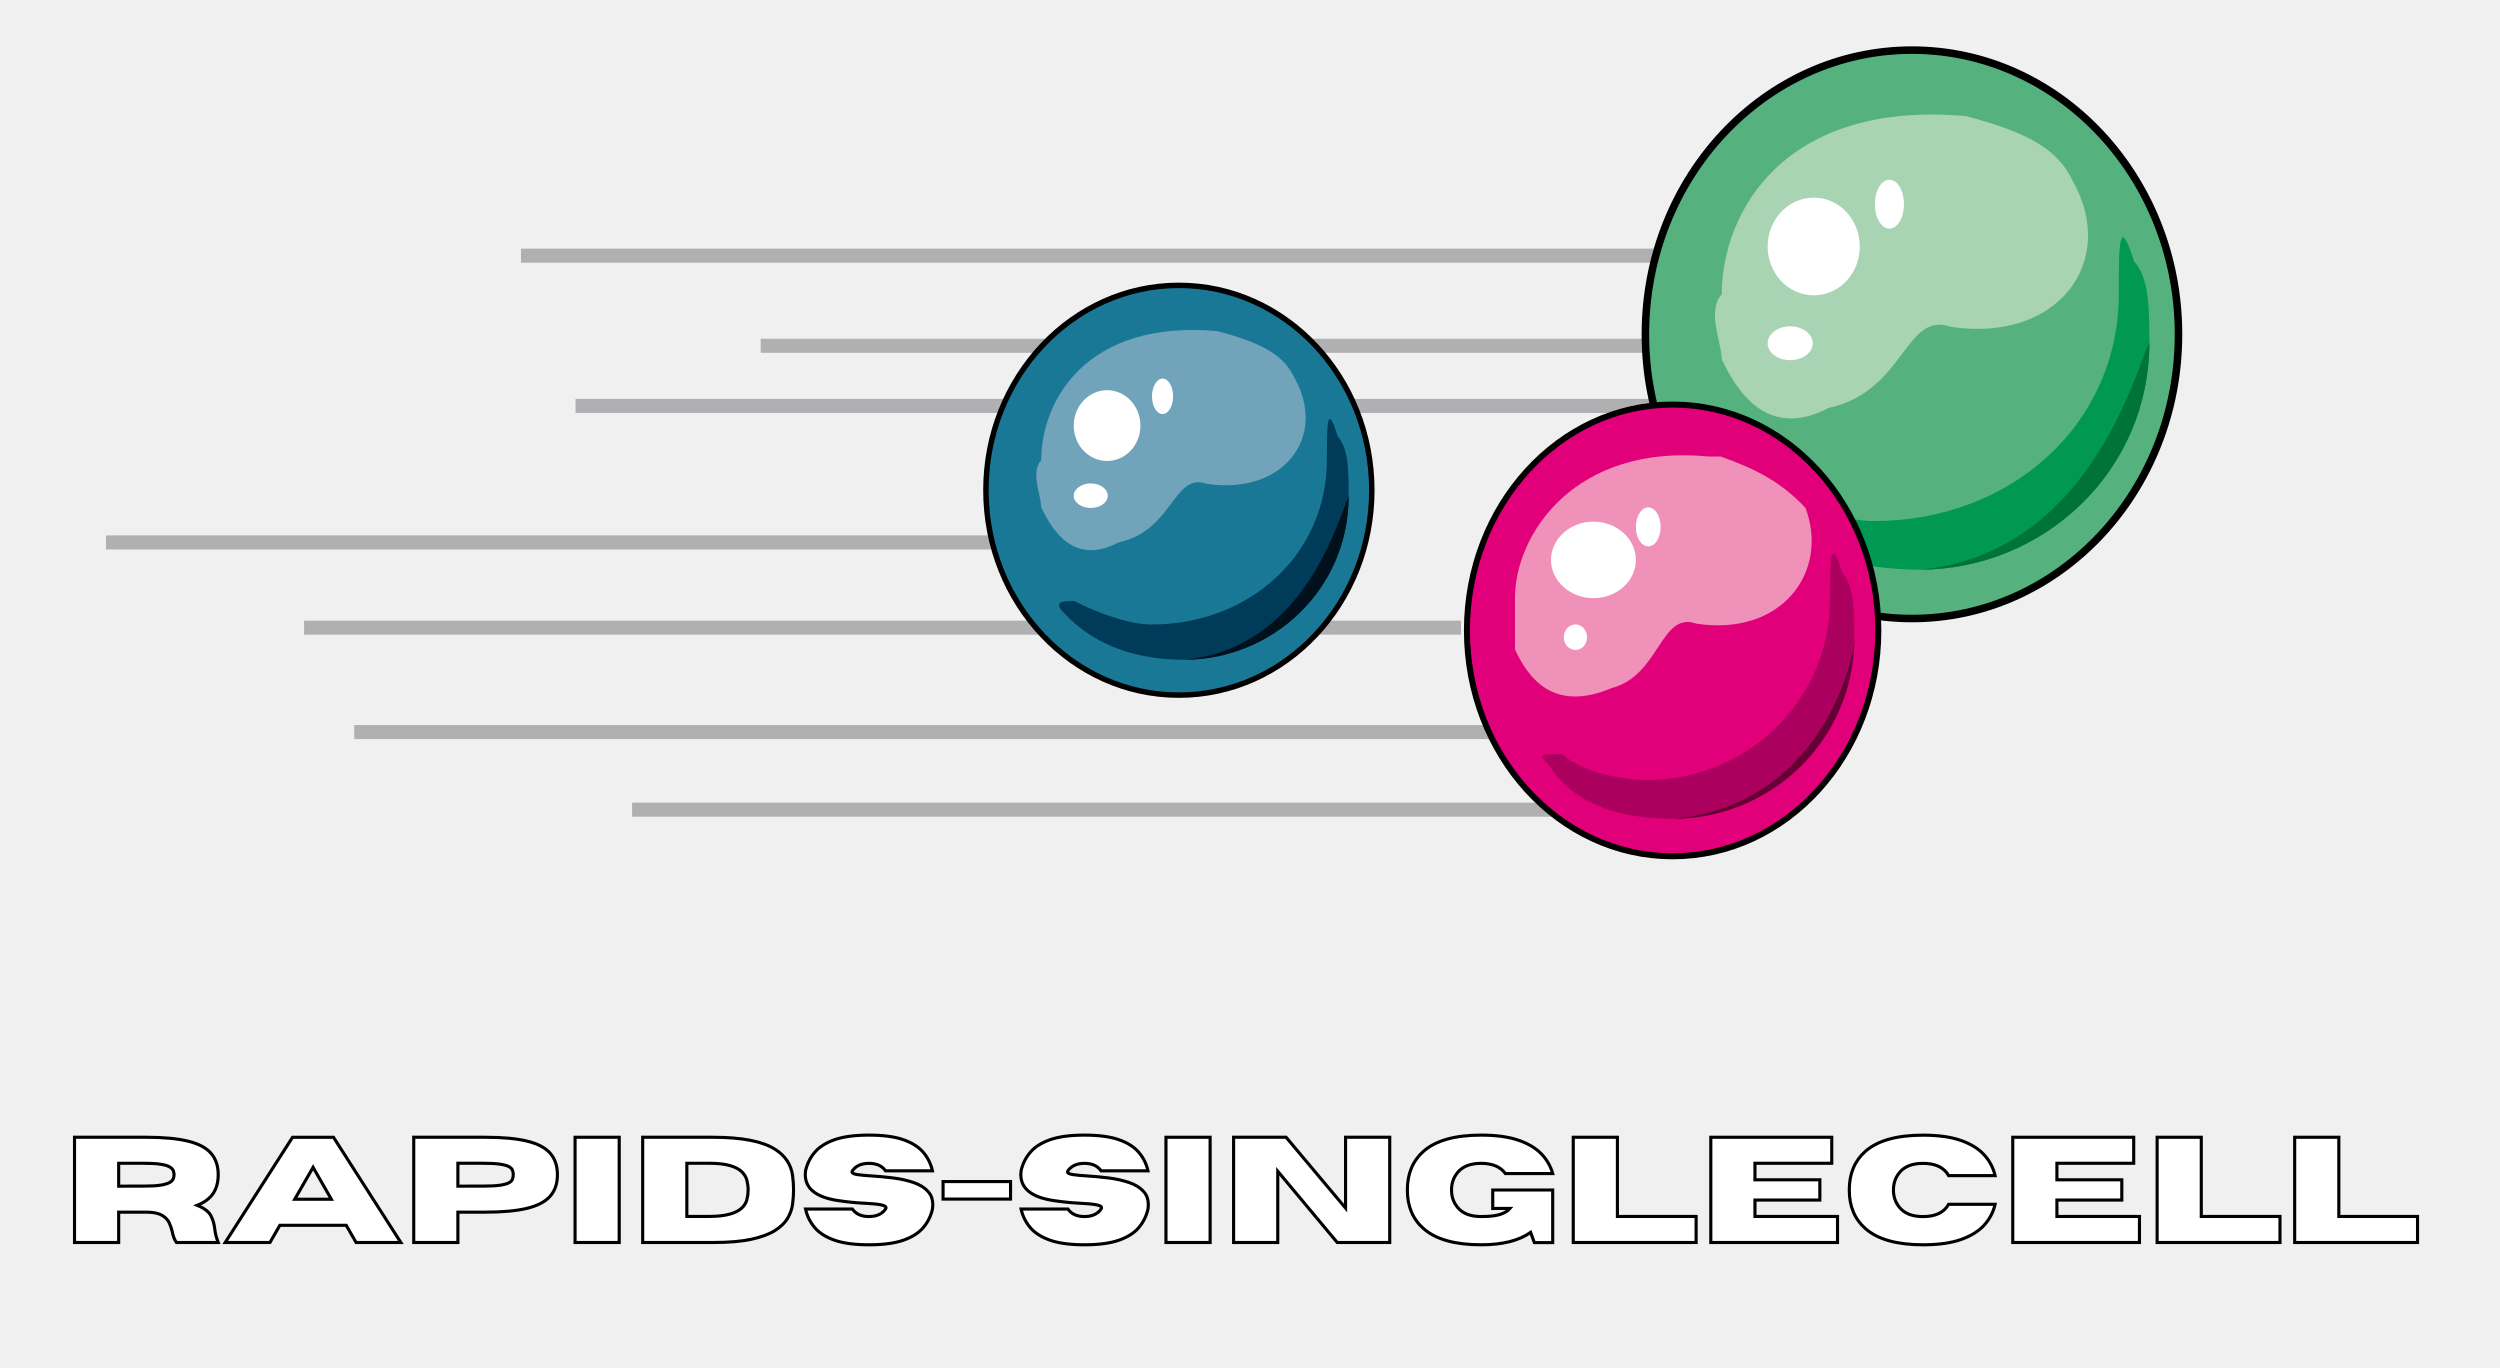
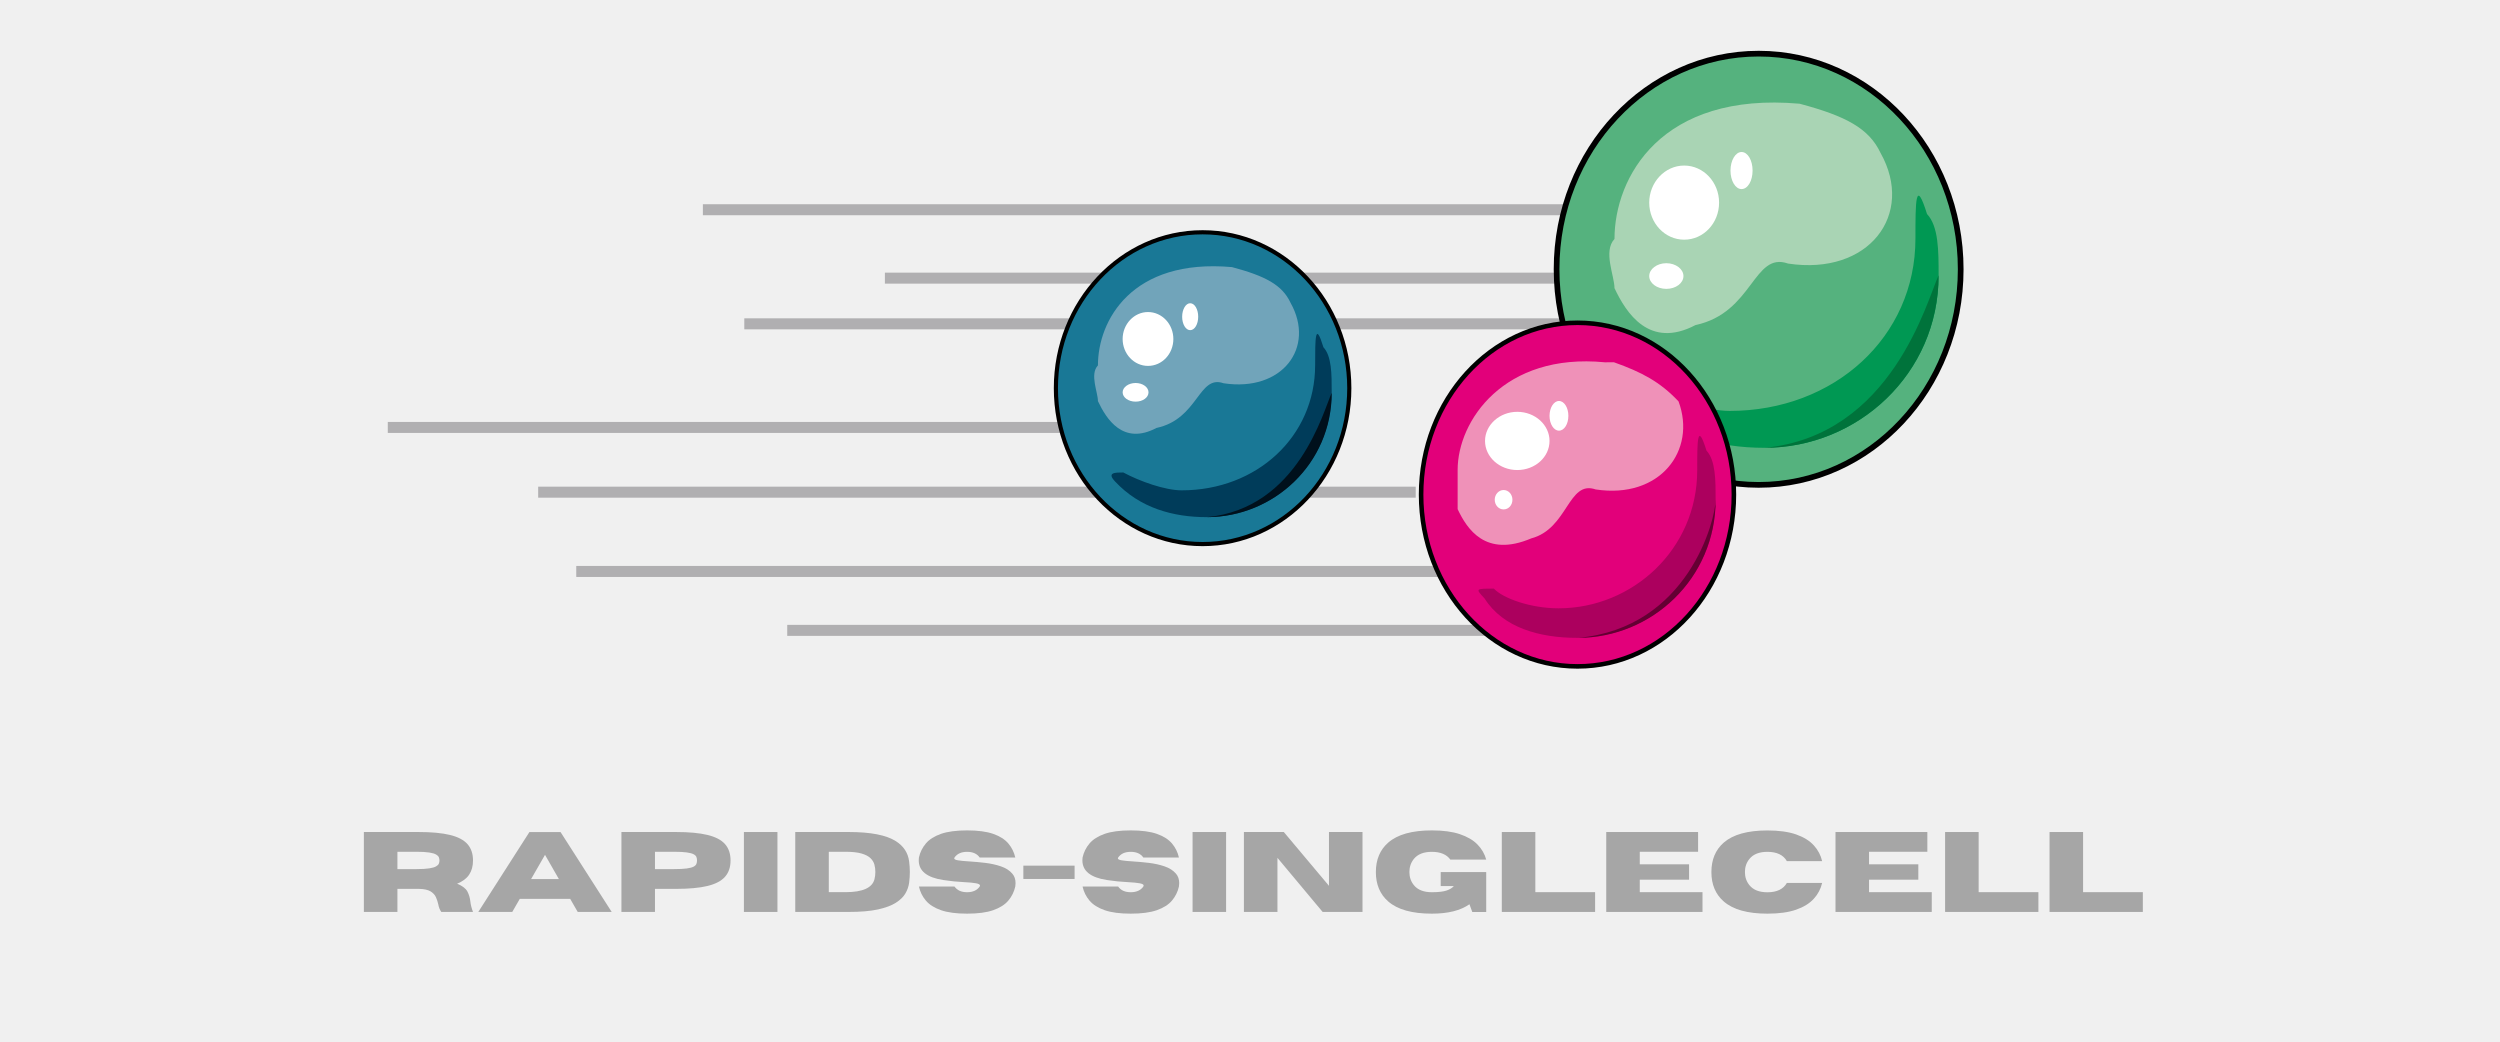
- <svg xmlns="http://www.w3.org/2000/svg" width="1067.504" zoomAndPan="magnify" viewBox="0 0 800.628 437.814" height="583.752" preserveAspectRatio="xMidYMid meet" version="1.0" id="svg168">
-   <defs id="defs4">
-     <g id="g2" />
+ <svg xmlns="http://www.w3.org/2000/svg" width="4535" zoomAndPan="magnify" viewBox="0 0 3401.25 1417.5" height="1889" preserveAspectRatio="xMidYMid meet" version="1.0">
+   <defs>
+     <g />
  </defs>
-   <rect x="0" width="800.628" fill="#ffffff" y="-2.8421709e-14" height="437.814" fill-opacity="1" id="rect8" style="fill:none;stroke-width:0.609" />
-   <path stroke-linecap="butt" fill="none" stroke-linejoin="miter" d="M 166.847,81.881 H 537.351" stroke="#b0afb1" stroke-width="4.502" stroke-opacity="1" stroke-miterlimit="4" id="path12" />
-   <path stroke-linecap="butt" fill="none" stroke-linejoin="miter" d="M 33.941,173.717 H 334.699" stroke="#b0afb1" stroke-width="4.5" stroke-opacity="1" stroke-miterlimit="4" id="path14" />
-   <path stroke-linecap="butt" fill="none" stroke-linejoin="miter" d="M 184.32,130.006 H 554.828" stroke="#b0afb1" stroke-width="4.502" stroke-opacity="1" stroke-miterlimit="4" id="path16" />
-   <path stroke-linecap="butt" fill="none" stroke-linejoin="miter" d="M 243.617,110.736 H 614.124" stroke="#b0afb1" stroke-width="4.502" stroke-opacity="1" stroke-miterlimit="4" id="path18" />
-   <path stroke-linecap="butt" fill="none" stroke-linejoin="miter" d="M 97.383,201.014 H 467.886" stroke="#b0afb1" stroke-width="4.502" stroke-opacity="1" stroke-miterlimit="4" id="path20" />
-   <path stroke-linecap="butt" fill="none" stroke-linejoin="miter" d="M 113.441,234.451 H 483.945" stroke="#b0afb1" stroke-width="4.502" stroke-opacity="1" stroke-miterlimit="4" id="path22" />
-   <path stroke-linecap="butt" fill="none" stroke-linejoin="miter" d="M 202.425,259.303 H 572.933" stroke="#b0afb1" stroke-width="4.502" stroke-opacity="1" stroke-miterlimit="4" id="path24" />
-   <path fill="#55b27e" d="m 526.937,107.068 c 0,-50.25 38.238,-91.02 85.367,-91.02 47.199,0 85.363,40.77 85.363,91.02 0,50.324 -38.164,91.016 -85.363,91.016 -47.129,0 -85.367,-40.691 -85.367,-91.016 z m 0,0" fill-opacity="1" fill-rule="evenodd" id="path26" />
-   <path stroke-linecap="butt" fill="none" stroke-linejoin="round" d="m 526.937,107.068 c 0,-50.25 38.238,-91.02 85.367,-91.02 47.199,0 85.363,40.77 85.363,91.02 0,50.324 -38.164,91.016 -85.363,91.016 -47.129,0 -85.367,-40.691 -85.367,-91.016" stroke="#000000" stroke-width="2.409" stroke-opacity="1" stroke-miterlimit="4" id="path28" />
-   <path fill="#009853" d="m 683.441,83.748 c -4.895,-15.648 -4.895,-5.191 -4.895,10.383 0,41.594 -34.324,72.738 -78.512,72.738 -9.789,0 -24.543,-5.191 -34.332,-10.379 -4.891,0 -9.859,0 -4.891,5.191 14.68,15.57 34.328,20.758 53.977,20.758 39.219,0 73.547,-31.141 73.547,-72.738 0,-10.383 0,-20.762 -4.895,-25.953 z m 0,0" fill-opacity="1" fill-rule="evenodd" id="path30" />
-   <path fill="#00733b" d="m 614.859,182.439 c 39.223,0 73.477,-31.141 73.477,-72.812 -4.895,10.453 -19.574,67.625 -73.477,72.812 z m 0,0" fill-opacity="1" fill-rule="evenodd" id="path32" />
-   <path fill="#a9d4b4" d="m 629.617,37.185 c -58.641,-5.191 -78.215,31.141 -78.215,57.094 -4.895,5.195 0,15.574 0,20.762 4.895,10.379 14.68,25.879 34.25,15.57 24.391,-5.191 24.391,-31.141 39.074,-25.953 34.172,5.195 53.672,-20.758 39.07,-46.711 -4.898,-10.379 -14.684,-15.574 -34.18,-20.762 z m 0,0" fill-opacity="1" fill-rule="evenodd" id="path34" />
-   <path fill="#ffffff" d="m 566.082,78.935 c 0,-8.578 6.629,-15.648 14.754,-15.648 8.207,0 14.758,7.07 14.758,15.648 0,8.648 -6.555,15.645 -14.758,15.645 -8.129,0 -14.754,-6.996 -14.754,-15.645 z m 34.328,-13.539 c 0,-4.293 2.109,-7.828 4.672,-7.828 2.629,0 4.66,3.535 4.66,7.828 0,4.359 -2.031,7.82 -4.664,7.82 -2.562,0 -4.672,-3.461 -4.672,-7.82 z m -34.328,44.531 c 0,-2.934 3.238,-5.418 7.23,-5.418 3.988,0 7.223,2.484 7.223,5.418 0,3.008 -3.238,5.414 -7.227,5.414 -3.992,0 -7.227,-2.406 -7.227,-5.418 z m 0,0" fill-opacity="1" fill-rule="evenodd" id="path36" />
-   <path stroke-linecap="round" fill="none" stroke-linejoin="round" d="m 526.937,107.068 c 0,-50.25 38.238,-91.02 85.367,-91.02 47.199,0 85.363,40.77 85.363,91.02 0,50.324 -38.164,91.016 -85.363,91.016 -47.129,0 -85.367,-40.691 -85.367,-91.016" stroke="#000000" stroke-width="1.205" stroke-opacity="1" stroke-miterlimit="4" id="path38" />
-   <path fill="#e2007a" d="m 469.789,201.893 c 0,-39.891 29.508,-72.332 65.871,-72.332 36.426,0 65.875,32.441 65.875,72.332 0,39.953 -29.449,72.336 -65.875,72.336 -36.363,0 -65.871,-32.383 -65.871,-72.336 z m 0,0" fill-opacity="1" fill-rule="evenodd" id="path40" />
-   <path fill="#ac005e" d="m 589.996,183.393 c -3.906,-12.5 -3.906,-4.148 -3.906,8.289 0,33.223 -27.227,58.094 -58.422,58.094 -11.66,0 -23.32,-4.145 -27.23,-8.289 -7.812,0 -7.812,0 -3.906,4.148 7.816,12.434 23.383,16.578 38.949,16.578 31.133,0 58.363,-24.871 58.363,-58.094 0,-8.293 0,-16.582 -3.848,-20.727 z m 0,0" fill-opacity="1" fill-rule="evenodd" id="path42" />
-   <path fill="#640033" d="m 535.902,262.213 c 30.953,0 57.941,-24.871 57.941,-58.156 0,8.352 -11.539,54.012 -57.941,58.156 z m 0,0" fill-opacity="1" fill-rule="evenodd" id="path44" />
-   <path fill="#ef91b8" d="m 547.203,146.201 c -42.613,-4.145 -62.027,24.691 -62.027,45.301 v 16.52 c 3.906,8.23 11.656,20.551 31.012,12.312 15.508,-4.086 15.508,-24.691 27.109,-20.605 27.164,4.148 42.613,-16.461 34.918,-37.066 -7.754,-8.23 -15.508,-12.32 -27.168,-16.465 z m 0,0" fill-opacity="1" fill-rule="evenodd" id="path46" />
-   <path fill="#ffffff" d="m 496.711,179.307 c 0,-6.73 6.133,-12.258 13.586,-12.258 7.512,0 13.586,5.527 13.586,12.258 0,6.785 -6.074,12.254 -13.586,12.254 -7.453,0 -13.586,-5.469 -13.586,-12.254 z m 27.172,-10.574 c 0,-3.426 1.805,-6.25 3.965,-6.25 2.227,0 3.969,2.824 3.969,6.25 0,3.484 -1.742,6.246 -3.969,6.246 -2.164,0 -3.969,-2.762 -3.969,-6.246 z m -23.082,35.324 c 0,-2.223 1.684,-4.086 3.727,-4.086 2.105,0 3.727,1.863 3.727,4.086 0,2.285 -1.625,4.086 -3.73,4.086 -2.039,0 -3.723,-1.801 -3.723,-4.086 z m 0,0" fill-opacity="1" fill-rule="evenodd" id="path48" />
-   <path stroke-linecap="round" fill="none" stroke-linejoin="round" d="m 469.789,201.892 c 0,-39.891 29.508,-72.332 65.871,-72.332 36.426,0 65.875,32.441 65.875,72.332 0,39.953 -29.449,72.336 -65.875,72.336 -36.363,0 -65.871,-32.383 -65.871,-72.336" stroke="#000000" stroke-width="1.924" stroke-opacity="1" stroke-miterlimit="4" id="path50" />
-   <path fill="#197896" d="m 315.742,157.002 c 0,-36.188 27.68,-65.617 61.793,-65.617 34.164,0 61.789,29.43 61.789,65.617 0,36.238 -27.625,65.613 -61.789,65.613 -34.113,0 -61.793,-29.375 -61.793,-65.613 z m 0,0" fill-opacity="1" fill-rule="evenodd" id="path52" />
-   <path fill="#003c5a" d="m 428.425,139.779 c -3.488,-11.336 -3.488,-3.762 -3.488,7.52 0,30.141 -24.629,52.699 -56.23,52.699 -6.977,0 -17.547,-3.758 -24.578,-7.52 -3.484,0 -7.027,0 -3.484,3.762 10.516,11.281 24.574,15.039 38.633,15.039 28.062,0 52.637,-22.562 52.637,-52.699 0,-7.52 0,-15.043 -3.488,-18.801 z m 0,0" fill-opacity="1" fill-rule="evenodd" id="path54" />
-   <path fill="#00101c" d="m 379.383,211.279 c 28.066,0 52.531,-22.398 52.531,-52.316 -3.488,7.52 -14.004,48.613 -52.531,52.316 z m 0,0" fill-opacity="1" fill-rule="evenodd" id="path56" />
-   <path fill="#71a4ba" d="m 389.902,106.041 c -42.336,-3.758 -56.449,22.562 -56.449,41.367 -3.543,3.762 0,11.281 0,15.043 3.539,7.52 10.57,18.746 24.68,11.281 17.656,-3.762 17.656,-22.566 28.227,-18.801 24.738,3.758 38.797,-15.043 28.227,-33.848 -3.488,-7.52 -10.57,-11.277 -24.684,-15.043 z m 0,0" fill-opacity="1" fill-rule="evenodd" id="path58" />
-   <path fill="#ffffff" d="m 343.859,136.291 c 0,-6.215 4.797,-11.336 10.68,-11.336 5.941,0 10.68,5.121 10.68,11.336 0,6.266 -4.742,11.336 -10.68,11.336 -5.887,0 -10.68,-5.07 -10.68,-11.336 z m 25.066,-9.375 c 0,-3.105 1.527,-5.668 3.379,-5.668 1.906,0 3.375,2.562 3.375,5.668 0,3.16 -1.473,5.668 -3.379,5.668 -1.852,0 -3.379,-2.508 -3.379,-5.668 z m -25.066,31.828 c 0,-2.125 2.453,-3.926 5.449,-3.926 3.051,0 5.449,1.801 5.449,3.926 0,2.184 -2.398,3.926 -5.449,3.926 -3,0 -5.449,-1.746 -5.449,-3.926 z m 0,0" fill-opacity="1" fill-rule="evenodd" id="path60" />
-   <path stroke-linecap="round" fill="none" stroke-linejoin="round" d="m 315.742,157.002 c 0,-36.188 27.68,-65.617 61.793,-65.617 34.164,0 61.789,29.43 61.789,65.617 0,36.238 -27.625,65.613 -61.789,65.613 -34.113,0 -61.793,-29.375 -61.793,-65.613" stroke="#000000" stroke-width="1.745" stroke-opacity="1" stroke-miterlimit="4" id="path62" />
-   <g fill="#000000" fill-opacity="1" id="g166" transform="translate(-7.367477,-190.7481)">
-     <g transform="translate(27.46751,588.6609)" id="g68" style="fill:#ffffff;stroke:#000000;stroke-opacity:1">
-       <g id="g66" style="fill:#ffffff;stroke:#000000;stroke-opacity:1">
-         <path d="m 49.781,0 h -13.375 C 35.801,-0.844 35.375,-1.922 35.125,-3.234 c -0.219,-1.02 -0.555,-2.02 -1,-3 -0.438,-0.977 -1.195,-1.789 -2.266,-2.438 -1.074,-0.656 -2.668,-1.004 -4.781,-1.047 H 17.906 V 0 H 3.766 V -33.703 H 26.75 c 5.5,0 9.938,0.414 13.312,1.234 3.375,0.812 5.836,2.105 7.391,3.875 1.551,1.762 2.328,4.059 2.328,6.891 0,2.367 -0.539,4.355 -1.609,5.969 -1.074,1.617 -2.773,2.891 -5.094,3.828 2.238,0.918 3.691,2.027 4.359,3.328 0.664,1.293 1.078,2.711 1.234,4.25 C 48.828,-2.941 49.195,-1.5 49.781,0 Z m -31.875,-18.047 8.078,-0.016 c 2.25,0 4.023,-0.098 5.328,-0.297 1.301,-0.207 2.258,-0.488 2.875,-0.844 0.625,-0.352 1.02,-0.742 1.188,-1.172 0.176,-0.438 0.266,-0.879 0.266,-1.328 0,-0.457 -0.09,-0.906 -0.266,-1.344 -0.168,-0.438 -0.562,-0.832 -1.188,-1.188 -0.617,-0.352 -1.574,-0.629 -2.875,-0.828 -1.305,-0.207 -3.078,-0.312 -5.328,-0.312 H 17.906 Z m 0,0" id="path64" style="fill:#ffffff;stroke:#000000;stroke-opacity:1" />
+   <path stroke-linecap="butt" transform="matrix(0.749691, 0, 0, 0.749846, 955.8677, 277.993)" fill="none" stroke-linejoin="miter" d="M -0.001 10.001 L 1593.338 10.001 " stroke="#b0afb1" stroke-width="20" stroke-opacity="1" stroke-miterlimit="4" />
+   <path stroke-linecap="butt" transform="matrix(0.749619, 0.000000000000000395, -0.000000000000000395, 0.749846, 526.9591, 574.366)" fill="none" stroke-linejoin="miter" d="M 0.002 9.998 L 1294.404 9.998 " stroke="#b0afb1" stroke-width="20" stroke-opacity="1" stroke-miterlimit="4" />
+   <path stroke-linecap="butt" transform="matrix(0.749691, 0, 0, 0.749846, 1012.261, 433.3049)" fill="none" stroke-linejoin="miter" d="M 0 10.002 L 1593.334 10.002 " stroke="#b0afb1" stroke-width="20" stroke-opacity="1" stroke-miterlimit="4" />
+   <path stroke-linecap="butt" transform="matrix(0.749691, 0, 0, 0.749846, 1203.625, 371.1109)" fill="none" stroke-linejoin="miter" d="M -0 10 L 1593.333 10 " stroke="#b0afb1" stroke-width="20" stroke-opacity="1" stroke-miterlimit="4" />
+   <path stroke-linecap="butt" transform="matrix(0.749691, 0, 0, 0.749846, 731.6885, 662.4555)" fill="none" stroke-linejoin="miter" d="M -0.001 9.999 L 1593.337 9.999 " stroke="#b0afb1" stroke-width="20" stroke-opacity="1" stroke-miterlimit="4" />
+   <path stroke-linecap="butt" transform="matrix(0.749691, 0, 0, 0.749846, 783.5153, 770.3675)" fill="none" stroke-linejoin="miter" d="M 0 10.002 L 1593.333 10.002 " stroke="#b0afb1" stroke-width="20" stroke-opacity="1" stroke-miterlimit="4" />
+   <path stroke-linecap="butt" transform="matrix(0.749691, 0, 0, 0.749846, 1070.689, 850.5722)" fill="none" stroke-linejoin="miter" d="M -0.003 10 L 1593.336 10 " stroke="#b0afb1" stroke-width="20" stroke-opacity="1" stroke-miterlimit="4" />
+   <path fill="#55b27e" d="M 2117.949 366.531 C 2117.949 204.496 2241.152 73.035 2392.996 73.035 C 2545.07 73.035 2668.047 204.496 2668.047 366.531 C 2668.047 528.805 2545.07 660.027 2392.996 660.027 C 2241.152 660.027 2117.949 528.805 2117.949 366.531 Z M 2117.949 366.531 " fill-opacity="1" fill-rule="evenodd" />
+   <path stroke-linecap="butt" transform="matrix(12.13486, 0, 0, 12.13546, 2110.667, 65.75264)" fill="none" stroke-linejoin="round" d="M 0.6 24.785 C 0.6 11.433 10.753 0.6 23.266 0.6 C 35.798 0.6 45.932 11.433 45.932 24.785 C 45.932 38.157 35.798 48.97 23.266 48.97 C 10.753 48.97 0.6 38.157 0.6 24.785 " stroke="#000000" stroke-width="0.64" stroke-opacity="1" stroke-miterlimit="4" />
+   <path fill="#009853" d="M 2622.199 291.34 C 2606.438 240.879 2606.438 274.594 2606.438 324.809 C 2606.438 458.941 2495.84 559.363 2353.461 559.363 C 2321.922 559.363 2274.391 542.629 2242.852 525.895 C 2227.09 525.895 2211.082 525.895 2227.09 542.641 C 2274.391 592.844 2337.699 609.578 2401.004 609.578 C 2527.367 609.578 2637.977 509.156 2637.977 375.023 C 2637.977 341.543 2637.977 308.074 2622.199 291.34 Z M 2622.199 291.34 " fill-opacity="1" fill-rule="evenodd" />
+   <path fill="#00733b" d="M 2401.234 609.578 C 2527.609 609.578 2637.977 509.156 2637.977 374.781 C 2622.199 408.496 2574.91 592.844 2401.234 609.578 Z M 2401.234 609.578 " fill-opacity="1" fill-rule="evenodd" />
+   <path fill="#a9d4b4" d="M 2448.781 141.188 C 2259.84 124.453 2196.777 241.609 2196.777 325.293 C 2181 342.039 2196.777 375.512 2196.777 392.246 C 2212.539 425.715 2244.066 475.688 2307.129 442.449 C 2385.715 425.715 2385.715 342.027 2433.016 358.762 C 2543.129 375.512 2605.953 291.824 2558.906 208.137 C 2543.129 174.668 2511.602 157.922 2448.781 141.188 Z M 2448.781 141.188 " fill-opacity="1" fill-rule="evenodd" />
+   <path fill="#ffffff" d="M 2244.066 275.816 C 2244.066 248.148 2265.422 225.359 2291.609 225.359 C 2318.051 225.359 2339.152 248.16 2339.152 275.816 C 2339.152 303.703 2318.039 326.266 2291.609 326.266 C 2265.41 326.266 2244.066 303.703 2244.066 275.816 Z M 2354.676 232.152 C 2354.676 218.32 2361.469 206.914 2369.723 206.914 C 2378.203 206.914 2384.746 218.32 2384.746 232.152 C 2384.746 246.219 2378.191 257.371 2369.711 257.371 C 2361.457 257.371 2354.664 246.219 2354.664 232.152 Z M 2244.066 375.754 C 2244.066 366.289 2254.5 358.277 2267.363 358.277 C 2280.215 358.277 2290.641 366.289 2290.641 375.754 C 2290.641 385.449 2280.203 393.215 2267.352 393.215 C 2254.488 393.215 2244.066 385.449 2244.066 375.742 Z M 2244.066 375.754 " fill-opacity="1" fill-rule="evenodd" />
+   <path stroke-linecap="round" transform="matrix(12.13486, 0, 0, 12.13546, 2110.667, 65.75264)" fill="none" stroke-linejoin="round" d="M 0.6 24.785 C 0.6 11.433 10.753 0.6 23.266 0.6 C 35.798 0.6 45.932 11.433 45.932 24.785 C 45.932 38.157 35.798 48.97 23.266 48.97 C 10.753 48.97 0.6 38.157 0.6 24.785 " stroke="#000000" stroke-width="0.32" stroke-opacity="1" stroke-miterlimit="4" />
+   <path fill="#e2007a" d="M 1933.531 673.238 C 1933.531 544.262 2028.902 439.371 2146.414 439.371 C 2264.141 439.371 2359.312 544.262 2359.312 673.238 C 2359.312 802.41 2264.133 907.102 2146.414 907.102 C 2028.902 907.102 1933.531 802.41 1933.531 673.238 Z M 1933.531 673.238 " fill-opacity="1" fill-rule="evenodd" />
+   <path fill="#ac005e" d="M 2322.012 613.414 C 2309.391 573.008 2309.391 600.004 2309.391 640.215 C 2309.391 747.629 2221.402 828.047 2120.586 828.047 C 2082.898 828.047 2045.219 814.645 2032.586 801.246 C 2007.34 801.246 2007.34 801.246 2019.961 814.656 C 2045.219 854.859 2095.531 868.262 2145.832 868.262 C 2246.453 868.262 2334.453 787.844 2334.453 680.43 C 2334.453 653.617 2334.453 626.816 2322.012 613.414 Z M 2322.012 613.414 " fill-opacity="1" fill-rule="evenodd" />
+   <path fill="#640033" d="M 2147.191 868.262 C 2247.23 868.262 2334.453 787.844 2334.453 680.234 C 2334.453 707.23 2297.152 854.859 2147.191 868.262 Z M 2147.191 868.262 " fill-opacity="1" fill-rule="evenodd" />
+   <path fill="#ef91b8" d="M 2183.715 493.172 C 2045.996 479.77 1983.258 573.008 1983.258 639.633 L 1983.258 693.055 C 1995.883 719.66 2020.934 759.484 2083.48 732.859 C 2133.598 719.652 2133.598 653.023 2171.09 666.23 C 2258.883 679.641 2308.805 613.016 2283.945 546.387 C 2258.883 519.781 2233.832 506.562 2196.145 493.164 Z M 2183.715 493.172 " fill-opacity="1" fill-rule="evenodd" />
+   <path fill="#ffffff" d="M 2020.547 600.207 C 2020.547 578.449 2040.359 560.578 2064.441 560.578 C 2088.73 560.578 2108.348 578.449 2108.348 600.207 C 2108.348 622.148 2088.73 639.828 2064.441 639.828 C 2040.359 639.828 2020.547 622.148 2020.547 600.207 Z M 2108.348 566.02 C 2108.348 554.941 2114.18 545.816 2121.168 545.816 C 2128.359 545.816 2133.996 554.949 2133.996 566.02 C 2133.996 577.281 2128.359 586.215 2121.168 586.215 C 2114.172 586.215 2108.34 577.281 2108.34 566.02 Z M 2033.754 680.234 C 2033.754 673.043 2039.195 667.02 2045.805 667.02 C 2052.605 667.02 2057.844 673.043 2057.844 680.234 C 2057.844 687.621 2052.598 693.441 2045.793 693.441 C 2039.195 693.441 2033.754 687.609 2033.754 680.227 Z M 2033.754 680.234 " fill-opacity="1" fill-rule="evenodd" />
+   <path stroke-linecap="round" transform="matrix(9.718164, 0, 0, 9.718062, 1927.699, 433.5422)" fill="none" stroke-linejoin="round" d="M 0.6 24.665 C 0.6 11.393 10.414 0.6 22.506 0.6 C 34.62 0.6 44.413 11.393 44.413 24.665 C 44.413 37.957 34.619 48.73 22.506 48.73 C 10.414 48.73 0.6 37.957 0.6 24.665 " stroke="#000000" stroke-width="0.64" stroke-opacity="1" stroke-miterlimit="4" />
+   <path fill="#197896" d="M 1436.395 528.395 C 1436.395 411.359 1525.848 316.184 1636.094 316.184 C 1746.508 316.184 1835.793 411.359 1835.793 528.395 C 1835.793 645.605 1746.508 740.605 1636.094 740.605 C 1525.848 740.605 1436.395 645.605 1436.395 528.395 Z M 1436.395 528.395 " fill-opacity="1" fill-rule="evenodd" />
+   <path fill="#003c5a" d="M 1800.578 472.699 C 1789.301 436.031 1789.301 460.527 1789.301 497.02 C 1789.301 594.496 1709.707 667.457 1607.566 667.457 C 1585.02 667.457 1550.863 655.297 1528.141 643.137 C 1516.871 643.137 1505.426 643.137 1516.871 655.305 C 1550.863 691.785 1596.297 703.945 1641.734 703.945 C 1732.422 703.945 1811.848 630.977 1811.848 533.508 C 1811.848 509.18 1811.848 484.859 1800.57 472.699 Z M 1800.578 472.699 " fill-opacity="1" fill-rule="evenodd" />
+   <path fill="#00101c" d="M 1642.078 703.945 C 1732.773 703.945 1811.848 631.504 1811.848 534.742 C 1800.57 559.062 1766.59 691.961 1642.078 703.945 Z M 1642.078 703.945 " fill-opacity="1" fill-rule="evenodd" />
+   <path fill="#71a4ba" d="M 1676.07 363.59 C 1539.242 351.43 1493.629 436.559 1493.629 497.371 C 1482.176 509.539 1493.629 533.859 1493.629 546.02 C 1505.074 570.34 1527.789 606.656 1573.398 582.5 C 1630.457 570.34 1630.457 509.531 1664.625 521.699 C 1744.57 533.859 1790.008 473.051 1755.848 412.238 C 1744.57 387.918 1721.68 375.758 1676.07 363.59 Z M 1676.07 363.59 " fill-opacity="1" fill-rule="evenodd" />
+   <path fill="#ffffff" d="M 1527.258 461.418 C 1527.258 441.32 1542.766 424.754 1561.777 424.754 C 1580.977 424.754 1596.297 441.32 1596.297 461.418 C 1596.297 481.684 1580.969 498.074 1561.777 498.074 C 1542.758 498.074 1527.258 481.684 1527.258 461.418 Z M 1608.273 431.102 C 1608.273 421.051 1613.207 412.77 1619.195 412.77 C 1625.355 412.77 1630.105 421.059 1630.105 431.102 C 1630.105 441.32 1625.348 449.426 1619.188 449.426 C 1613.195 449.426 1608.262 441.32 1608.262 431.102 Z M 1527.258 534.035 C 1527.258 527.16 1535.188 521.34 1544.879 521.34 C 1554.73 521.34 1562.484 527.16 1562.484 534.035 C 1562.484 541.09 1554.73 546.727 1544.871 546.727 C 1535.18 546.727 1527.258 541.082 1527.258 534.027 Z M 1527.258 534.035 " fill-opacity="1" fill-rule="evenodd" />
+   <path stroke-linecap="round" transform="matrix(8.810529, 0, 0, 8.818224, 1431.11, 310.8917)" fill="none" stroke-linejoin="round" d="M 0.6 24.665 C 0.6 11.393 10.753 0.6 23.266 0.6 C 35.798 0.6 45.932 11.393 45.932 24.665 C 45.932 37.957 35.798 48.73 23.266 48.73 C 10.753 48.73 0.6 37.957 0.6 24.665 " stroke="#000000" stroke-width="0.64" stroke-opacity="1" stroke-miterlimit="4" />
+   <g fill="#a6a6a6" fill-opacity="1">
+     <g transform="translate(482.2856, 1241.349)">
+       <g>
+         <path d="M 160.672 0 L 117.516 0 C 115.547 -2.727 114.16 -6.219 113.359 -10.469 C 112.648 -13.75 111.586 -16.969 110.172 -20.125 C 108.754 -23.289 106.312 -25.922 102.844 -28.016 C 99.383 -30.109 94.242 -31.234 87.422 -31.391 L 57.781 -31.391 L 57.781 0 L 12.125 0 L 12.125 -108.797 L 86.359 -108.797 C 104.098 -108.797 118.414 -107.469 129.312 -104.812 C 140.207 -102.164 148.156 -98 153.156 -92.312 C 158.164 -86.625 160.672 -79.207 160.672 -70.062 C 160.672 -62.426 158.938 -56.004 155.469 -50.797 C 152.008 -45.586 146.539 -41.469 139.062 -38.438 C 146.281 -35.457 150.961 -31.879 153.109 -27.703 C 155.266 -23.535 156.594 -18.953 157.094 -13.953 C 157.602 -9.504 158.797 -4.852 160.672 0 Z M 57.781 -58.234 L 83.859 -58.312 C 91.141 -58.312 96.875 -58.641 101.062 -59.297 C 105.258 -59.953 108.359 -60.848 110.359 -61.984 C 112.359 -63.117 113.633 -64.379 114.188 -65.766 C 114.738 -67.16 115.016 -68.594 115.016 -70.062 C 115.016 -71.52 114.738 -72.957 114.188 -74.375 C 113.633 -75.789 112.359 -77.066 110.359 -78.203 C 108.359 -79.348 105.258 -80.25 101.062 -80.906 C 96.875 -81.562 91.141 -81.891 83.859 -81.891 L 57.781 -81.891 Z M 57.781 -58.234 " />
      </g>
    </g>
-     <g transform="translate(79.12966,588.6609)" id="g74" style="fill:#ffffff;stroke:#000000;stroke-opacity:1">
-       <g id="g72" style="fill:#ffffff;stroke:#000000;stroke-opacity:1">
-         <path d="M 56.609,0 H 42.281 l -3.172,-5.516 h -21.25 L 14.688,0 H 0.359 l 21.562,-33.688 h 13.125 z M 34.344,-13.859 28.5,-24.078 l -5.875,10.219 z m 0,0" id="path70" style="fill:#ffffff;stroke:#000000;stroke-opacity:1" />
+     <g transform="translate(649.0102, 1241.349)">
+       <g>
+         <path d="M 182.734 0 L 136.484 0 L 126.234 -17.812 L 57.625 -17.812 L 47.391 0 L 1.141 0 L 70.734 -108.734 L 113.125 -108.734 Z M 110.844 -44.734 L 91.969 -77.719 L 73.016 -44.734 Z M 110.844 -44.734 " />
      </g>
    </g>
-     <g transform="translate(136.1013,588.6609)" id="g80" style="fill:#ffffff;stroke:#000000;stroke-opacity:1">
-       <g id="g78" style="fill:#ffffff;stroke:#000000;stroke-opacity:1">
-         <path d="M 17.906,0 H 3.766 V -33.703 H 26.75 c 5.5,0 9.938,0.414 13.312,1.234 3.375,0.812 5.836,2.105 7.391,3.875 1.551,1.762 2.328,4.059 2.328,6.891 0,2.812 -0.777,5.105 -2.328,6.875 -1.555,1.762 -4.016,3.055 -7.391,3.875 -3.375,0.824 -7.812,1.234 -13.312,1.234 h -8.844 z m 0,-18.047 8.078,-0.016 c 2.25,0 4.023,-0.086 5.328,-0.266 1.301,-0.188 2.258,-0.441 2.875,-0.766 0.625,-0.332 1.02,-0.723 1.188,-1.172 0.176,-0.445 0.266,-0.926 0.266,-1.438 0,-0.531 -0.09,-1.02 -0.266,-1.469 -0.168,-0.445 -0.562,-0.832 -1.188,-1.156 -0.617,-0.332 -1.574,-0.586 -2.875,-0.766 -1.305,-0.188 -3.078,-0.281 -5.328,-0.281 H 17.906 Z m 0,0" id="path76" style="fill:#ffffff;stroke:#000000;stroke-opacity:1" />
+     <g transform="translate(832.8698, 1241.349)">
+       <g>
+         <path d="M 57.781 0 L 12.125 0 L 12.125 -108.797 L 86.359 -108.797 C 104.098 -108.797 118.414 -107.469 129.312 -104.812 C 140.207 -102.164 148.156 -98 153.156 -92.312 C 158.164 -86.625 160.672 -79.207 160.672 -70.062 C 160.672 -60.957 158.164 -53.562 153.156 -47.875 C 148.156 -42.188 140.207 -38.016 129.312 -35.359 C 118.414 -32.711 104.098 -31.391 86.359 -31.391 L 57.781 -31.391 Z M 57.781 -58.234 L 83.859 -58.312 C 91.141 -58.312 96.875 -58.598 101.062 -59.172 C 105.258 -59.754 108.359 -60.578 110.359 -61.641 C 112.359 -62.703 113.633 -63.953 114.188 -65.391 C 114.738 -66.836 115.016 -68.395 115.016 -70.062 C 115.016 -71.781 114.738 -73.359 114.188 -74.797 C 113.633 -76.234 112.359 -77.484 110.359 -78.547 C 108.359 -79.609 105.258 -80.43 101.062 -81.016 C 96.875 -81.598 91.141 -81.891 83.859 -81.891 L 57.781 -81.891 Z M 57.781 -58.234 " />
      </g>
    </g>
-     <g transform="translate(187.7635,588.6609)" id="g86" style="fill:#ffffff;stroke:#000000;stroke-opacity:1">
-       <g id="g84" style="fill:#ffffff;stroke:#000000;stroke-opacity:1">
-         <path d="M 17.906,0 H 3.766 V -33.703 H 17.906 Z m 0,0" id="path82" style="fill:#ffffff;stroke:#000000;stroke-opacity:1" />
+     <g transform="translate(999.5944, 1241.349)">
+       <g>
+         <path d="M 57.781 0 L 12.125 0 L 12.125 -108.797 L 57.781 -108.797 Z M 57.781 0 " />
      </g>
    </g>
-     <g transform="translate(209.4245,588.6609)" id="g92" style="fill:#ffffff;stroke:#000000;stroke-opacity:1">
-       <g id="g90" style="fill:#ffffff;stroke:#000000;stroke-opacity:1">
-         <path d="M 26.312,0 H 3.766 V -33.703 H 26.312 c 9.219,0 15.848,1.293 19.891,3.875 3.258,2.086 5.117,4.918 5.578,8.5 0.195,1.555 0.297,3.047 0.297,4.484 0,1.43 -0.102,2.922 -0.297,4.484 -0.199,1.555 -0.719,3.062 -1.562,4.531 C 49.375,-6.367 48.031,-5.051 46.188,-3.875 44.352,-2.695 41.832,-1.754 38.625,-1.047 35.426,-0.348 31.32,0 26.312,0 Z m -1.344,-8.344 c 7.188,0 11.25,-1.816 12.188,-5.453 0.25,-1.008 0.375,-2.023 0.375,-3.047 0,-1.031 -0.133,-2.051 -0.391,-3.062 -0.25,-1.008 -0.797,-1.926 -1.641,-2.75 -0.836,-0.82 -2.09,-1.477 -3.766,-1.969 -1.68,-0.5 -3.934,-0.75 -6.766,-0.75 h -7.062 v 17.031 z m 0,0" id="path88" style="fill:#ffffff;stroke:#000000;stroke-opacity:1" />
+     <g transform="translate(1069.499, 1241.349)">
+       <g>
+         <path d="M 84.922 0 L 12.125 0 L 12.125 -108.797 L 84.922 -108.797 C 114.691 -108.797 136.098 -104.629 149.141 -96.297 C 159.648 -89.566 165.641 -80.414 167.109 -68.844 C 167.766 -63.844 168.094 -59.016 168.094 -54.359 C 168.094 -49.766 167.773 -44.953 167.141 -39.922 C 166.516 -34.891 164.836 -30.008 162.109 -25.281 C 159.379 -20.562 155.039 -16.305 149.094 -12.516 C 143.156 -8.723 135.02 -5.688 124.688 -3.406 C 114.352 -1.133 101.098 0 84.922 0 Z M 80.594 -26.922 C 103.801 -26.922 116.922 -32.781 119.953 -44.5 C 120.754 -47.789 121.156 -51.078 121.156 -54.359 C 121.156 -57.703 120.738 -61.004 119.906 -64.266 C 119.07 -67.523 117.301 -70.477 114.594 -73.125 C 111.895 -75.781 107.844 -77.906 102.438 -79.5 C 97.031 -81.094 89.75 -81.891 80.594 -81.891 L 57.781 -81.891 L 57.781 -26.922 Z M 80.594 -26.922 " />
      </g>
    </g>
-     <g transform="translate(263.389,588.6609)" id="g98" style="fill:#ffffff;stroke:#000000;stroke-opacity:1">
-       <g id="g96" style="fill:#ffffff;stroke:#000000;stroke-opacity:1">
-         <path d="M 22.266,0.734 C 17.711,0.734 14.039,0.242 11.25,-0.734 8.469,-1.711 6.348,-3.062 4.891,-4.781 3.43,-6.5 2.453,-8.477 1.953,-10.719 h 15 c 1.113,1.605 2.883,2.406 5.312,2.406 2.426,0 4.195,-0.801 5.312,-2.406 0.094,-0.156 0.141,-0.297 0.141,-0.422 0,-0.414 -0.562,-0.727 -1.688,-0.938 -1.117,-0.219 -2.781,-0.379 -5,-0.484 -2.812,-0.125 -5.762,-0.422 -8.844,-0.891 C 5.312,-14.523 1.875,-17.289 1.875,-21.75 c 0,-0.375 0.023,-0.773 0.078,-1.203 0.5,-2.238 1.477,-4.211 2.938,-5.922 1.457,-1.719 3.578,-3.066 6.359,-4.047 2.789,-0.977 6.461,-1.469 11.016,-1.469 4.562,0 8.234,0.492 11.016,1.469 2.789,0.98 4.914,2.328 6.375,4.047 1.457,1.711 2.438,3.684 2.938,5.922 H 27.578 c -1.117,-1.594 -2.887,-2.391 -5.312,-2.391 -2.43,0 -4.199,0.797 -5.312,2.391 -0.074,0.125 -0.109,0.246 -0.109,0.359 0,0.375 0.535,0.652 1.609,0.828 1.07,0.18 2.648,0.328 4.734,0.453 2.094,0.125 4.32,0.336 6.688,0.625 2.363,0.281 4.578,0.773 6.641,1.469 2.062,0.688 3.672,1.715 4.828,3.078 0.906,1.055 1.359,2.387 1.359,4 0,0.449 -0.039,0.922 -0.109,1.422 -0.5,2.242 -1.48,4.219 -2.938,5.938 -1.461,1.719 -3.586,3.07 -6.375,4.047 C 30.5,0.242 26.828,0.734 22.266,0.734 Z m 0,0" id="path94" style="fill:#ffffff;stroke:#000000;stroke-opacity:1" />
+     <g transform="translate(1243.654, 1241.349)">
+       <g>
+         <path d="M 71.875 2.344 C 57.164 2.344 45.312 0.766 36.312 -2.391 C 27.32 -5.547 20.473 -9.891 15.766 -15.422 C 11.066 -20.961 7.91 -27.348 6.297 -34.578 L 54.75 -34.578 C 58.332 -29.422 64.039 -26.844 71.875 -26.844 C 79.707 -26.844 85.422 -29.422 89.016 -34.578 C 89.316 -35.078 89.469 -35.531 89.469 -35.938 C 89.469 -37.301 87.66 -38.32 84.047 -39 C 80.43 -39.688 75.035 -40.207 67.859 -40.562 C 58.805 -40.969 49.301 -41.93 39.344 -43.453 C 17.156 -46.879 6.062 -55.797 6.062 -70.203 C 6.062 -71.422 6.141 -72.711 6.297 -74.078 C 7.91 -81.305 11.066 -87.688 15.766 -93.219 C 20.473 -98.758 27.32 -103.109 36.312 -106.266 C 45.312 -109.422 57.164 -111 71.875 -111 C 86.582 -111 98.438 -109.422 107.438 -106.266 C 116.438 -103.109 123.285 -98.758 127.984 -93.219 C 132.68 -87.688 135.844 -81.305 137.469 -74.078 L 89.016 -74.078 C 85.422 -79.234 79.707 -81.812 71.875 -81.812 C 64.039 -81.812 58.332 -79.234 54.75 -74.078 C 54.488 -73.672 54.359 -73.289 54.359 -72.938 C 54.359 -71.727 56.086 -70.832 59.547 -70.25 C 63.016 -69.664 68.125 -69.172 74.875 -68.766 C 81.625 -68.359 88.812 -67.703 96.438 -66.797 C 104.07 -65.891 111.211 -64.312 117.859 -62.062 C 124.504 -59.812 129.695 -56.488 133.438 -52.094 C 136.375 -48.707 137.844 -44.41 137.844 -39.203 C 137.844 -37.734 137.719 -36.191 137.469 -34.578 C 135.844 -27.348 132.68 -20.961 127.984 -15.422 C 123.285 -9.891 116.438 -5.547 107.438 -2.391 C 98.438 0.766 86.582 2.344 71.875 2.344 Z M 71.875 2.344 " />
      </g>
    </g>
-     <g transform="translate(307.9796,588.6609)" id="g104" style="fill:#ffffff;stroke:#000000;stroke-opacity:1">
-       <g id="g102" style="fill:#ffffff;stroke:#000000;stroke-opacity:1">
-         <path d="m 1.406,-13.906 v -5.609 h 21.609 v 5.609 z m 0,0" id="path100" style="fill:#ffffff;stroke:#000000;stroke-opacity:1" />
+     <g transform="translate(1387.557, 1241.349)">
+       <g>
+         <path d="M 4.547 -44.891 L 4.547 -63 L 74.297 -63 L 74.297 -44.891 Z M 4.547 -44.891 " />
      </g>
    </g>
-     <g transform="translate(332.4128,588.6609)" id="g110" style="fill:#ffffff;stroke:#000000;stroke-opacity:1">
-       <g id="g108" style="fill:#ffffff;stroke:#000000;stroke-opacity:1">
-         <path d="M 22.266,0.734 C 17.711,0.734 14.039,0.242 11.25,-0.734 8.469,-1.711 6.348,-3.062 4.891,-4.781 3.43,-6.5 2.453,-8.477 1.953,-10.719 h 15 c 1.113,1.605 2.883,2.406 5.312,2.406 2.426,0 4.195,-0.801 5.312,-2.406 0.094,-0.156 0.141,-0.297 0.141,-0.422 0,-0.414 -0.562,-0.727 -1.688,-0.938 -1.117,-0.219 -2.781,-0.379 -5,-0.484 -2.812,-0.125 -5.762,-0.422 -8.844,-0.891 C 5.312,-14.523 1.875,-17.289 1.875,-21.75 c 0,-0.375 0.023,-0.773 0.078,-1.203 0.5,-2.238 1.477,-4.211 2.938,-5.922 1.457,-1.719 3.578,-3.066 6.359,-4.047 2.789,-0.977 6.461,-1.469 11.016,-1.469 4.562,0 8.234,0.492 11.016,1.469 2.789,0.98 4.914,2.328 6.375,4.047 1.457,1.711 2.438,3.684 2.938,5.922 H 27.578 c -1.117,-1.594 -2.887,-2.391 -5.312,-2.391 -2.43,0 -4.199,0.797 -5.312,2.391 -0.074,0.125 -0.109,0.246 -0.109,0.359 0,0.375 0.535,0.652 1.609,0.828 1.07,0.18 2.648,0.328 4.734,0.453 2.094,0.125 4.32,0.336 6.688,0.625 2.363,0.281 4.578,0.773 6.641,1.469 2.062,0.688 3.672,1.715 4.828,3.078 0.906,1.055 1.359,2.387 1.359,4 0,0.449 -0.039,0.922 -0.109,1.422 -0.5,2.242 -1.48,4.219 -2.938,5.938 -1.461,1.719 -3.586,3.07 -6.375,4.047 C 30.5,0.242 26.828,0.734 22.266,0.734 Z m 0,0" id="path106" style="fill:#ffffff;stroke:#000000;stroke-opacity:1" />
+     <g transform="translate(1466.408, 1241.349)">
+       <g>
+         <path d="M 71.875 2.344 C 57.164 2.344 45.312 0.766 36.312 -2.391 C 27.32 -5.547 20.473 -9.891 15.766 -15.422 C 11.066 -20.961 7.91 -27.348 6.297 -34.578 L 54.75 -34.578 C 58.332 -29.422 64.039 -26.844 71.875 -26.844 C 79.707 -26.844 85.422 -29.422 89.016 -34.578 C 89.316 -35.078 89.469 -35.531 89.469 -35.938 C 89.469 -37.301 87.66 -38.32 84.047 -39 C 80.43 -39.688 75.035 -40.207 67.859 -40.562 C 58.805 -40.969 49.301 -41.93 39.344 -43.453 C 17.156 -46.879 6.062 -55.797 6.062 -70.203 C 6.062 -71.422 6.141 -72.711 6.297 -74.078 C 7.91 -81.305 11.066 -87.688 15.766 -93.219 C 20.473 -98.758 27.32 -103.109 36.312 -106.266 C 45.312 -109.422 57.164 -111 71.875 -111 C 86.582 -111 98.438 -109.422 107.438 -106.266 C 116.438 -103.109 123.285 -98.758 127.984 -93.219 C 132.68 -87.688 135.844 -81.305 137.469 -74.078 L 89.016 -74.078 C 85.422 -79.234 79.707 -81.812 71.875 -81.812 C 64.039 -81.812 58.332 -79.234 54.75 -74.078 C 54.488 -73.672 54.359 -73.289 54.359 -72.938 C 54.359 -71.727 56.086 -70.832 59.547 -70.25 C 63.016 -69.664 68.125 -69.172 74.875 -68.766 C 81.625 -68.359 88.812 -67.703 96.438 -66.797 C 104.07 -65.891 111.211 -64.312 117.859 -62.062 C 124.504 -59.812 129.695 -56.488 133.438 -52.094 C 136.375 -48.707 137.844 -44.41 137.844 -39.203 C 137.844 -37.734 137.719 -36.191 137.469 -34.578 C 135.844 -27.348 132.68 -20.961 127.984 -15.422 C 123.285 -9.891 116.438 -5.547 107.438 -2.391 C 98.438 0.766 86.582 2.344 71.875 2.344 Z M 71.875 2.344 " />
      </g>
    </g>
-     <g transform="translate(377.0034,588.6609)" id="g116" style="fill:#ffffff;stroke:#000000;stroke-opacity:1">
-       <g id="g114" style="fill:#ffffff;stroke:#000000;stroke-opacity:1">
-         <path d="M 17.906,0 H 3.766 V -33.703 H 17.906 Z m 0,0" id="path112" style="fill:#ffffff;stroke:#000000;stroke-opacity:1" />
+     <g transform="translate(1610.312, 1241.349)">
+       <g>
+         <path d="M 57.781 0 L 12.125 0 L 12.125 -108.797 L 57.781 -108.797 Z M 57.781 0 " />
      </g>
    </g>
-     <g transform="translate(398.6644,588.6609)" id="g122" style="fill:#ffffff;stroke:#000000;stroke-opacity:1">
-       <g id="g120" style="fill:#ffffff;stroke:#000000;stroke-opacity:1">
-         <path d="m 53.766,0 h -16.812 L 17.906,-22.812 V 0 H 3.766 v -33.703 h 16.812 l 19.047,22.688 v -22.688 h 14.141 z m 0,0" id="path118" style="fill:#ffffff;stroke:#000000;stroke-opacity:1" />
+     <g transform="translate(1680.216, 1241.349)">
+       <g>
+         <path d="M 173.547 0 L 119.266 0 L 57.781 -73.625 L 57.781 0 L 12.125 0 L 12.125 -108.797 L 66.422 -108.797 L 127.906 -35.562 L 127.906 -108.797 L 173.547 -108.797 Z M 173.547 0 " />
      </g>
    </g>
-     <g transform="translate(456.2,588.6609)" id="g128" style="fill:#ffffff;stroke:#000000;stroke-opacity:1">
-       <g id="g126" style="fill:#ffffff;stroke:#000000;stroke-opacity:1">
-         <path d="m 25.484,0.734 c -8.336,0 -14.465,-1.719 -18.391,-5.156 C 3.613,-7.453 1.875,-11.582 1.875,-16.812 c 0,-5.25 1.738,-9.395 5.219,-12.438 3.926,-3.426 10.055,-5.141 18.391,-5.141 4.75,0 8.695,0.531 11.844,1.594 3.145,1.062 5.613,2.516 7.406,4.359 1.789,1.844 3.02,3.965 3.688,6.359 H 33.281 c -1.586,-2.176 -4.184,-3.266 -7.797,-3.266 -3.418,0 -5.93,0.98 -7.531,2.938 -1.293,1.586 -1.938,3.449 -1.938,5.594 0,2.148 0.645,4 1.938,5.562 1.602,1.961 4.113,2.938 7.531,2.938 2.758,0 4.832,-0.238 6.219,-0.719 1.383,-0.477 2.398,-1.102 3.047,-1.875 H 29.219 V -16.812 H 48.422 V 0.031 h -5.875 L 41.344,-3.234 c -3.742,2.648 -9.027,3.969 -15.859,3.969 z m 0,0" id="path124" style="fill:#ffffff;stroke:#000000;stroke-opacity:1" />
+     <g transform="translate(1865.895, 1241.349)">
+       <g>
+         <path d="M 82.266 2.344 C 55.367 2.344 35.578 -3.188 22.891 -14.25 C 11.672 -24.062 6.062 -37.406 6.062 -54.281 C 6.062 -71.219 11.672 -84.586 22.891 -94.391 C 35.578 -105.461 55.367 -111 82.266 -111 C 97.578 -111 110.312 -109.281 120.469 -105.844 C 130.633 -102.406 138.609 -97.719 144.391 -91.781 C 150.18 -85.844 154.141 -79.004 156.266 -71.266 L 107.438 -71.266 C 102.332 -78.297 93.941 -81.812 82.266 -81.812 C 71.242 -81.812 63.129 -78.648 57.922 -72.328 C 53.773 -67.223 51.703 -61.207 51.703 -54.281 C 51.703 -47.363 53.773 -41.375 57.922 -36.312 C 63.129 -30 71.242 -26.844 82.266 -26.844 C 91.16 -26.844 97.844 -27.613 102.312 -29.156 C 106.789 -30.695 110.066 -32.707 112.141 -35.188 L 94.328 -35.188 L 94.328 -54.281 L 156.266 -54.281 L 156.266 0.078 L 137.312 0.078 L 133.438 -10.469 C 121.363 -1.926 104.305 2.344 82.266 2.344 Z M 82.266 2.344 " />
      </g>
    </g>
-     <g transform="translate(507.4392,588.6609)" id="g134" style="fill:#ffffff;stroke:#000000;stroke-opacity:1">
-       <g id="g132" style="fill:#ffffff;stroke:#000000;stroke-opacity:1">
-         <path d="M 43.109,0 H 3.766 V -33.703 H 17.906 V -8.344 h 25.203 z m 0,0" id="path130" style="fill:#ffffff;stroke:#000000;stroke-opacity:1" />
+     <g transform="translate(2031.255, 1241.349)">
+       <g>
+         <path d="M 139.125 0 L 12.125 0 L 12.125 -108.797 L 57.781 -108.797 L 57.781 -26.922 L 139.125 -26.922 Z M 139.125 0 " />
      </g>
    </g>
-     <g transform="translate(551.4895,588.6609)" id="g140" style="fill:#ffffff;stroke:#000000;stroke-opacity:1">
-       <g id="g138" style="fill:#ffffff;stroke:#000000;stroke-opacity:1">
-         <path d="M 44.344,0 H 3.766 V -33.703 H 42.5 V -25.375 H 17.906 v 5.297 H 38.688 v 6.484 H 17.906 v 5.25 h 26.438 z m 0,0" id="path136" style="fill:#ffffff;stroke:#000000;stroke-opacity:1" />
+     <g transform="translate(2173.415, 1241.349)">
+       <g>
+         <path d="M 143.156 0 L 12.125 0 L 12.125 -108.797 L 137.156 -108.797 L 137.156 -81.891 L 57.781 -81.891 L 57.781 -64.828 L 124.875 -64.828 L 124.875 -43.906 L 57.781 -43.906 L 57.781 -26.922 L 143.156 -26.922 Z M 143.156 0 " />
      </g>
    </g>
-     <g transform="translate(597.7247,588.6609)" id="g146" style="fill:#ffffff;stroke:#000000;stroke-opacity:1">
-       <g id="g144" style="fill:#ffffff;stroke:#000000;stroke-opacity:1">
-         <path d="m 25.484,0.734 c -8.336,0 -14.465,-1.719 -18.391,-5.156 C 3.613,-7.441 1.875,-11.57 1.875,-16.812 c 0,-5.25 1.738,-9.395 5.219,-12.438 3.926,-3.414 10.055,-5.125 18.391,-5.125 4.883,0 8.926,0.562 12.125,1.688 3.195,1.117 5.676,2.648 7.438,4.594 1.77,1.938 2.945,4.164 3.531,6.672 h -14.875 c -1.48,-2.613 -4.219,-3.922 -8.219,-3.922 -3.418,0 -5.93,0.984 -7.531,2.953 -1.293,1.574 -1.938,3.434 -1.938,5.578 0,2.148 0.645,4 1.938,5.562 1.602,1.969 4.113,2.953 7.531,2.953 4,0 6.738,-1.312 8.219,-3.938 h 14.875 c -0.586,2.523 -1.762,4.758 -3.531,6.703 -1.762,1.938 -4.242,3.469 -7.438,4.594 -3.199,1.113 -7.242,1.672 -12.125,1.672 z m 0,0" id="path142" style="fill:#ffffff;stroke:#000000;stroke-opacity:1" />
+     <g transform="translate(2322.625, 1241.349)">
+       <g>
+         <path d="M 82.266 2.344 C 55.367 2.344 35.578 -3.188 22.891 -14.25 C 11.672 -24.008 6.062 -37.352 6.062 -54.281 C 6.062 -71.219 11.672 -84.586 22.891 -94.391 C 35.578 -105.41 55.367 -110.922 82.266 -110.922 C 98.035 -110.922 111.078 -109.113 121.391 -105.5 C 131.703 -101.883 139.711 -96.941 145.422 -90.672 C 151.141 -84.41 154.93 -77.238 156.797 -69.156 L 108.797 -69.156 C 103.992 -77.594 95.148 -81.812 82.266 -81.812 C 71.242 -81.812 63.129 -78.625 57.922 -72.25 C 53.773 -67.195 51.703 -61.207 51.703 -54.281 C 51.703 -47.363 53.773 -41.375 57.922 -36.312 C 63.129 -29.945 71.242 -26.766 82.266 -26.766 C 95.148 -26.766 103.992 -31.008 108.797 -39.5 L 156.797 -39.5 C 154.93 -31.363 151.141 -24.16 145.422 -17.891 C 139.711 -11.617 131.703 -6.676 121.391 -3.062 C 111.078 0.539 98.035 2.344 82.266 2.344 Z M 82.266 2.344 " />
      </g>
    </g>
-     <g transform="translate(648.1887,588.6609)" id="g152" style="fill:#ffffff;stroke:#000000;stroke-opacity:1">
-       <g id="g150" style="fill:#ffffff;stroke:#000000;stroke-opacity:1">
-         <path d="M 44.344,0 H 3.766 V -33.703 H 42.5 V -25.375 H 17.906 v 5.297 H 38.688 v 6.484 H 17.906 v 5.25 h 26.438 z m 0,0" id="path148" style="fill:#ffffff;stroke:#000000;stroke-opacity:1" />
+     <g transform="translate(2485.483, 1241.349)">
+       <g>
+         <path d="M 143.156 0 L 12.125 0 L 12.125 -108.797 L 137.156 -108.797 L 137.156 -81.891 L 57.781 -81.891 L 57.781 -64.828 L 124.875 -64.828 L 124.875 -43.906 L 57.781 -43.906 L 57.781 -26.922 L 143.156 -26.922 Z M 143.156 0 " />
      </g>
    </g>
-     <g transform="translate(694.4238,588.6609)" id="g158" style="fill:#ffffff;stroke:#000000;stroke-opacity:1">
-       <g id="g156" style="fill:#ffffff;stroke:#000000;stroke-opacity:1">
-         <path d="M 43.109,0 H 3.766 V -33.703 H 17.906 V -8.344 h 25.203 z m 0,0" id="path154" style="fill:#ffffff;stroke:#000000;stroke-opacity:1" />
+     <g transform="translate(2634.694, 1241.349)">
+       <g>
+         <path d="M 139.125 0 L 12.125 0 L 12.125 -108.797 L 57.781 -108.797 L 57.781 -26.922 L 139.125 -26.922 Z M 139.125 0 " />
      </g>
    </g>
-     <g transform="translate(738.4741,588.6609)" id="g164" style="fill:#ffffff;stroke:#000000;stroke-opacity:1">
-       <g id="g162" style="fill:#ffffff;stroke:#000000;stroke-opacity:1">
-         <path d="M 43.109,0 H 3.766 V -33.703 H 17.906 V -8.344 h 25.203 z m 0,0" id="path160" style="fill:#ffffff;stroke:#000000;stroke-opacity:1" />
+     <g transform="translate(2776.853, 1241.349)">
+       <g>
+         <path d="M 139.125 0 L 12.125 0 L 12.125 -108.797 L 57.781 -108.797 L 57.781 -26.922 L 139.125 -26.922 Z M 139.125 0 " />
      </g>
    </g>
  </g>
</svg>
